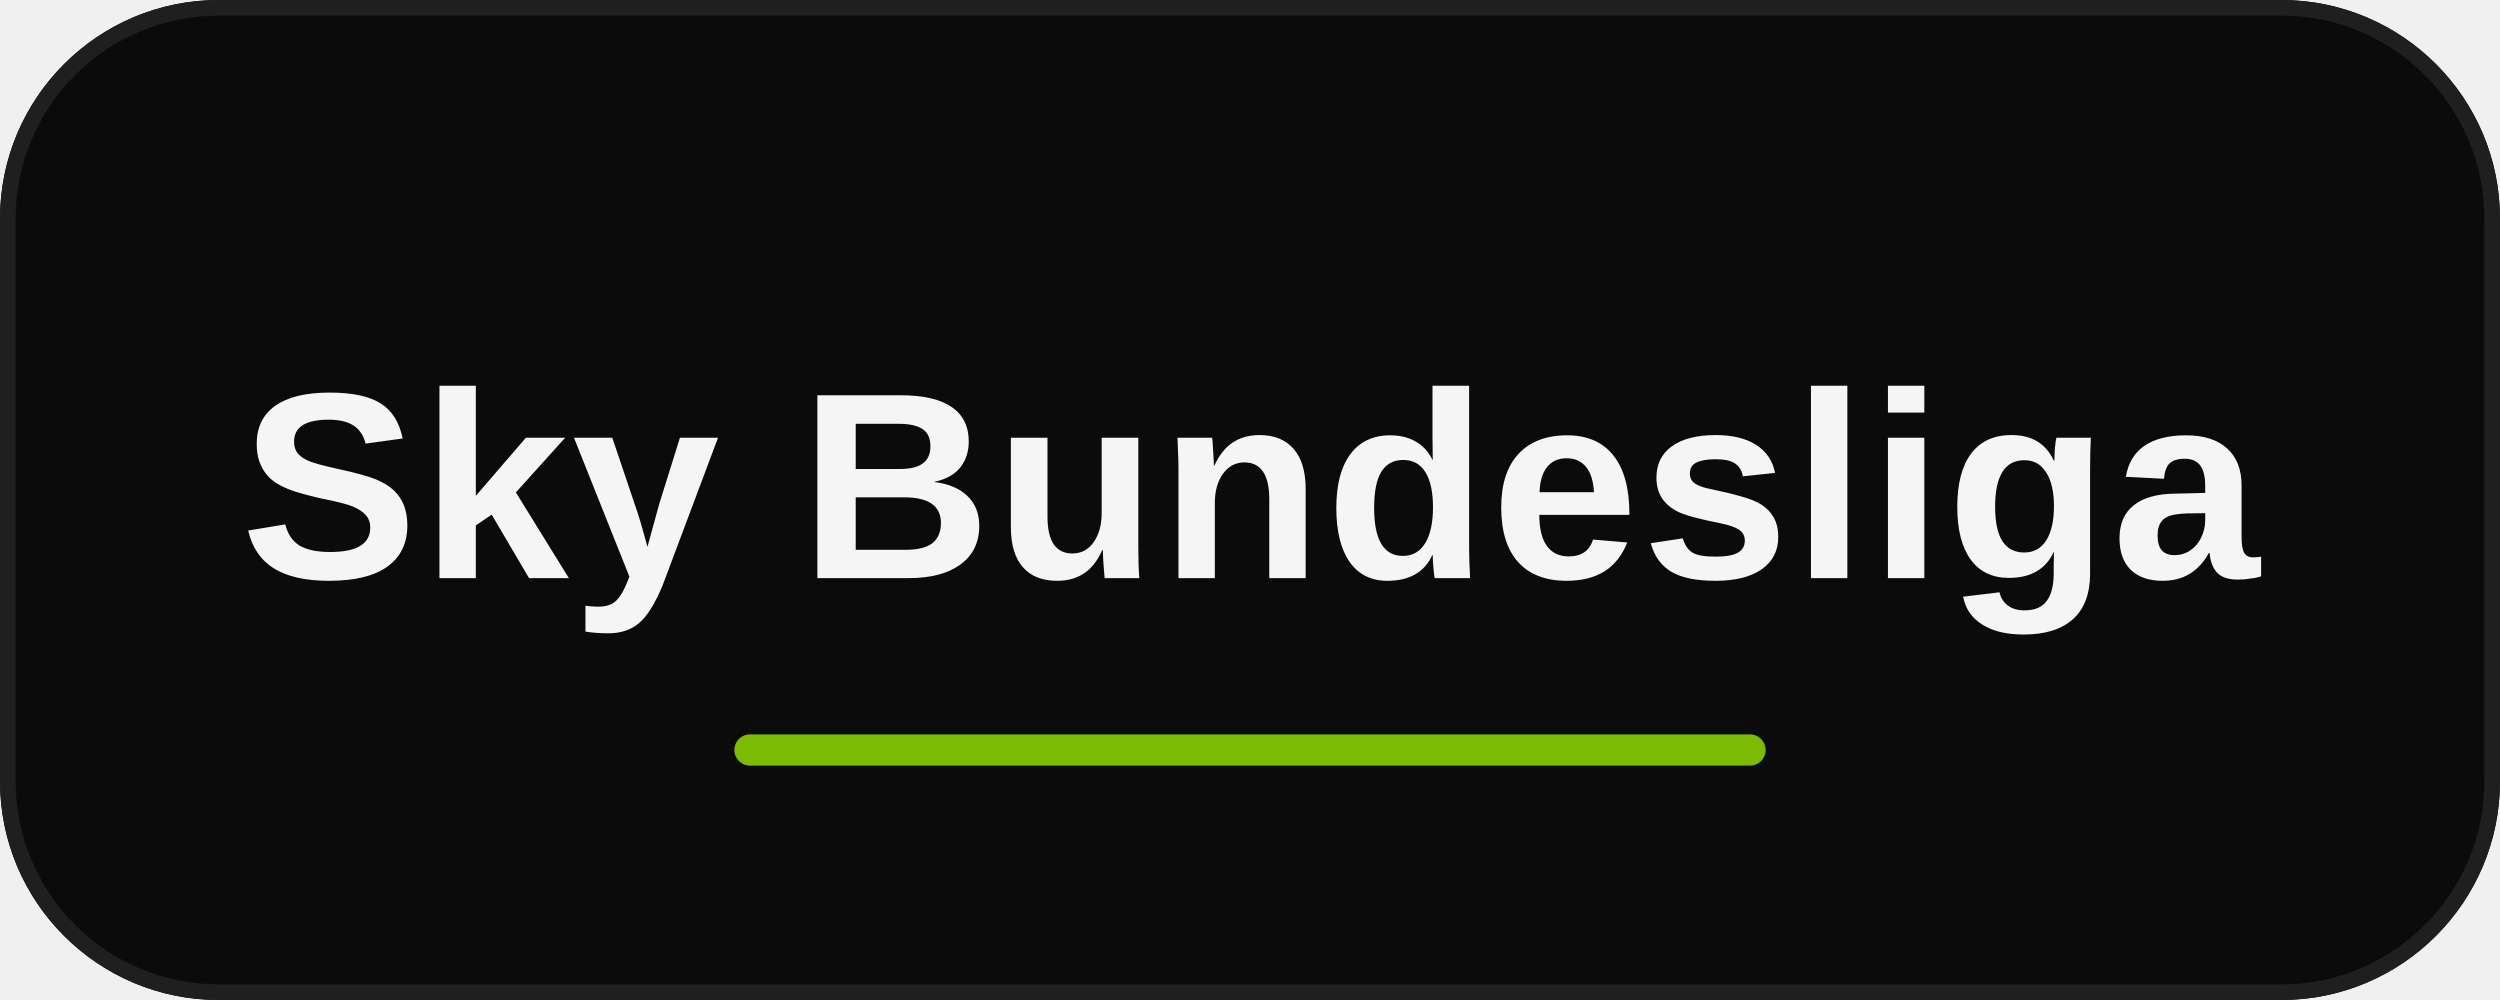
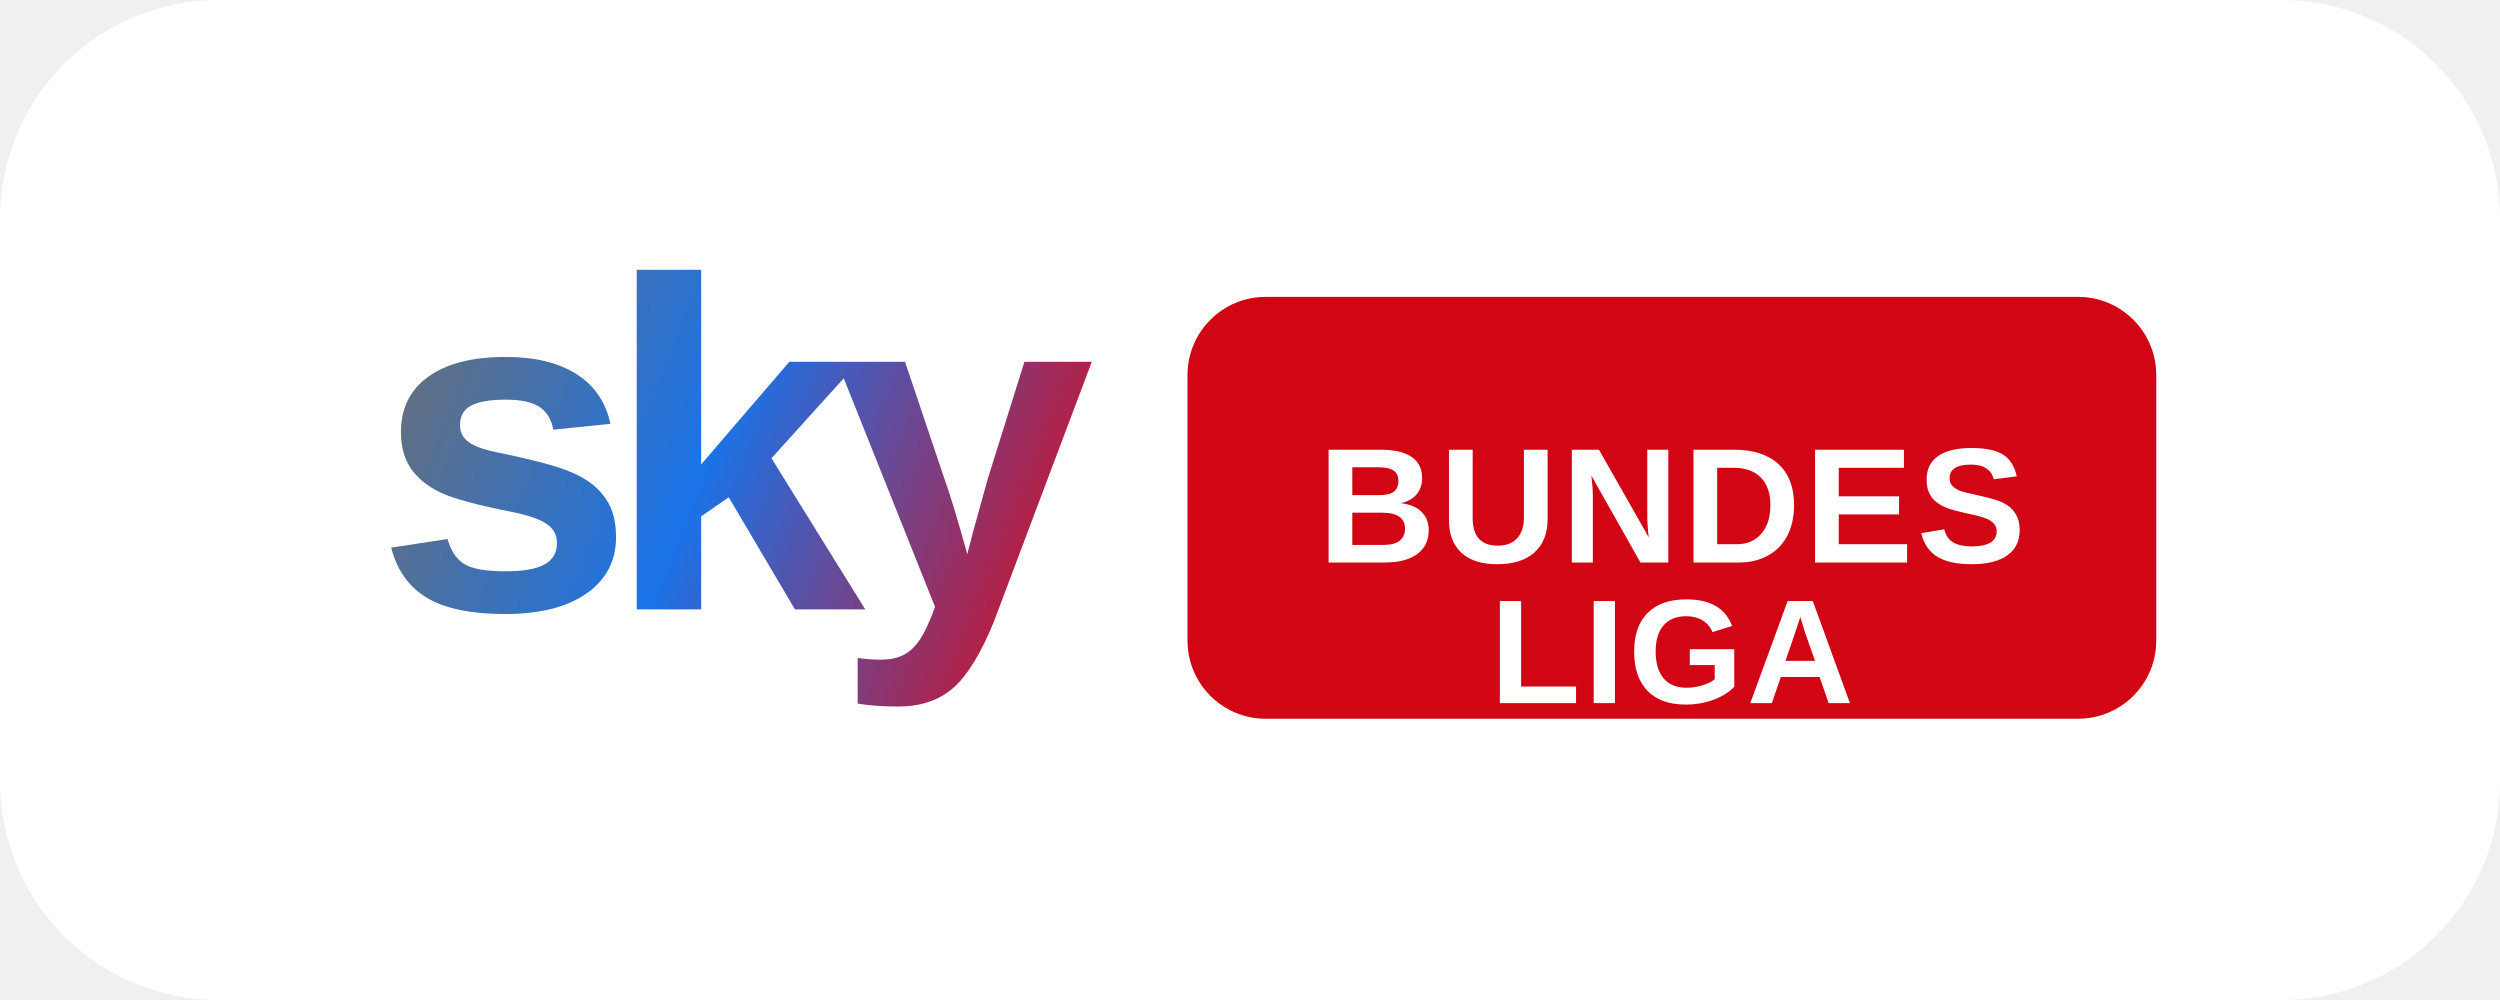
- <svg xmlns="http://www.w3.org/2000/svg" width="160" height="64" viewBox="0 0 160 64">
-   <rect width="160" height="64" rx="14" fill="#0B0B0B" />
-   <rect x=".5" y=".5" width="159" height="63" rx="13.5" fill="none" stroke="#1F1F1F" />
-   <text x="80" y="37" text-anchor="middle" font-family="Arial,Helvetica,sans-serif" font-size="17" font-weight="800" fill="#F5F5F5" letter-spacing=".2">Sky Bundesliga</text>
-   <path d="M48 48h64" stroke="#A6FF00" stroke-width="2" stroke-linecap="round" opacity=".72" />
+ <svg xmlns="http://www.w3.org/2000/svg" width="160" height="64" viewBox="0 0 160 64" role="img" aria-labelledby="sky-bundesliga-title">
+   <defs>
+     <linearGradient id="sky-buli-word" x1="24" x2="71" y1="21" y2="40" gradientUnits="userSpaceOnUse">
+       <stop stop-color="#6D6E71" />
+       <stop offset=".45" stop-color="#1A73E8" />
+       <stop offset="1" stop-color="#E30613" />
+     </linearGradient>
+   </defs>
+   <rect width="160" height="64" rx="14" fill="#FFFFFF" />
+   <text x="47" y="39" text-anchor="middle" font-family="Arial Black,Arial,Helvetica,sans-serif" font-size="30" font-weight="900" fill="url(#sky-buli-word)" letter-spacing="-2">sky</text>
+   <rect x="76" y="19" width="62" height="27" rx="5" fill="#D20515" />
+   <text x="107" y="36" text-anchor="middle" font-family="Arial Black,Arial,Helvetica,sans-serif" font-size="10.5" font-weight="900" fill="#FFFFFF" letter-spacing=".2">BUNDES</text>
+   <text x="107" y="45" text-anchor="middle" font-family="Arial Black,Arial,Helvetica,sans-serif" font-size="9.5" font-weight="900" fill="#FFFFFF" letter-spacing=".2">LIGA</text>
</svg>
